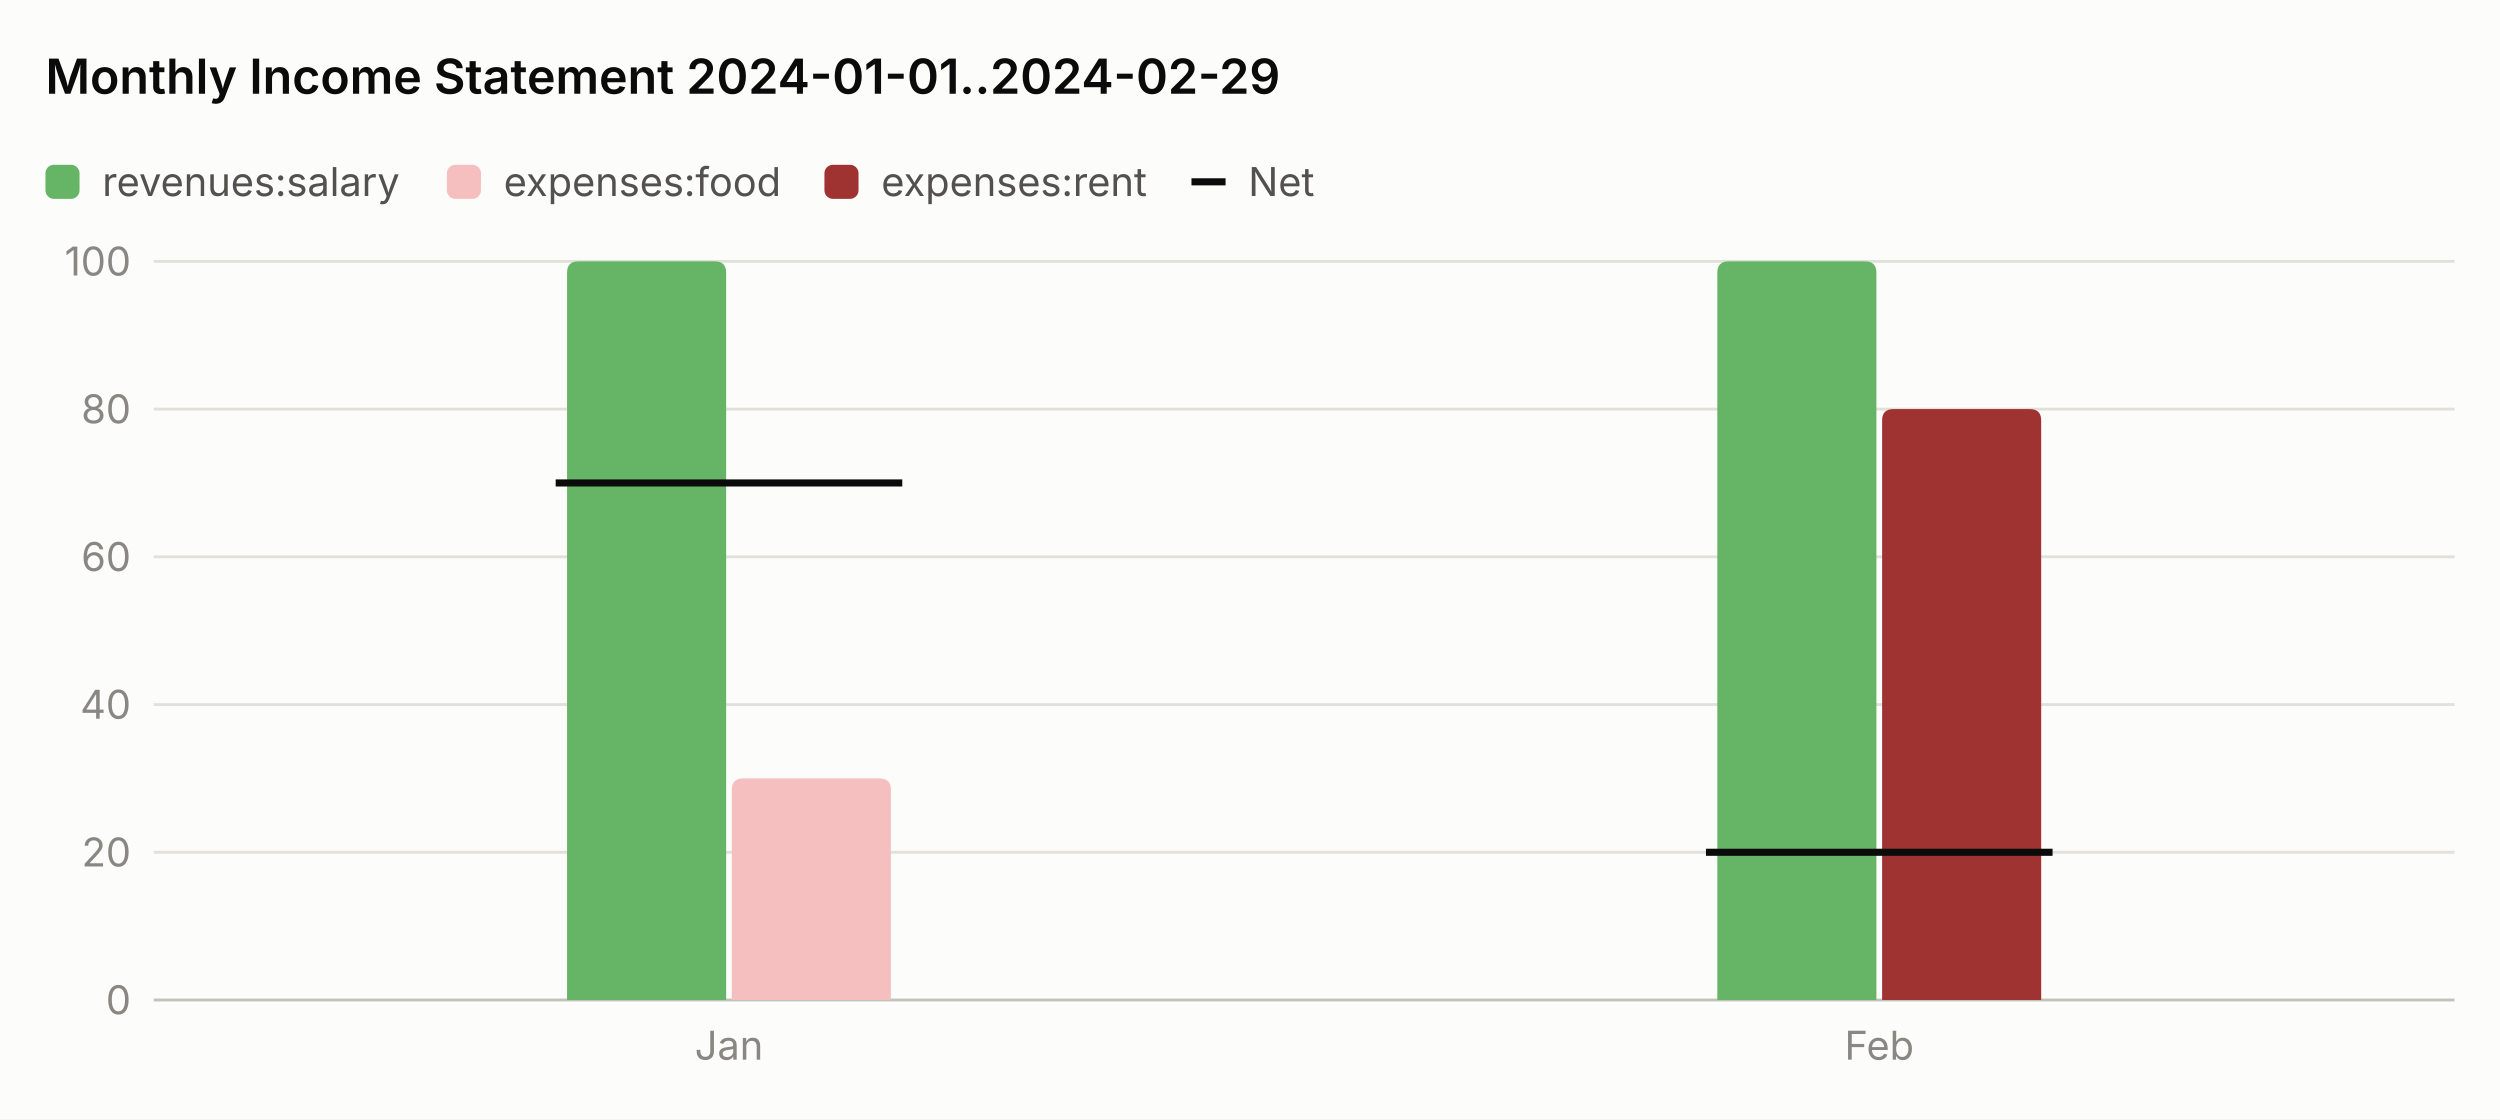
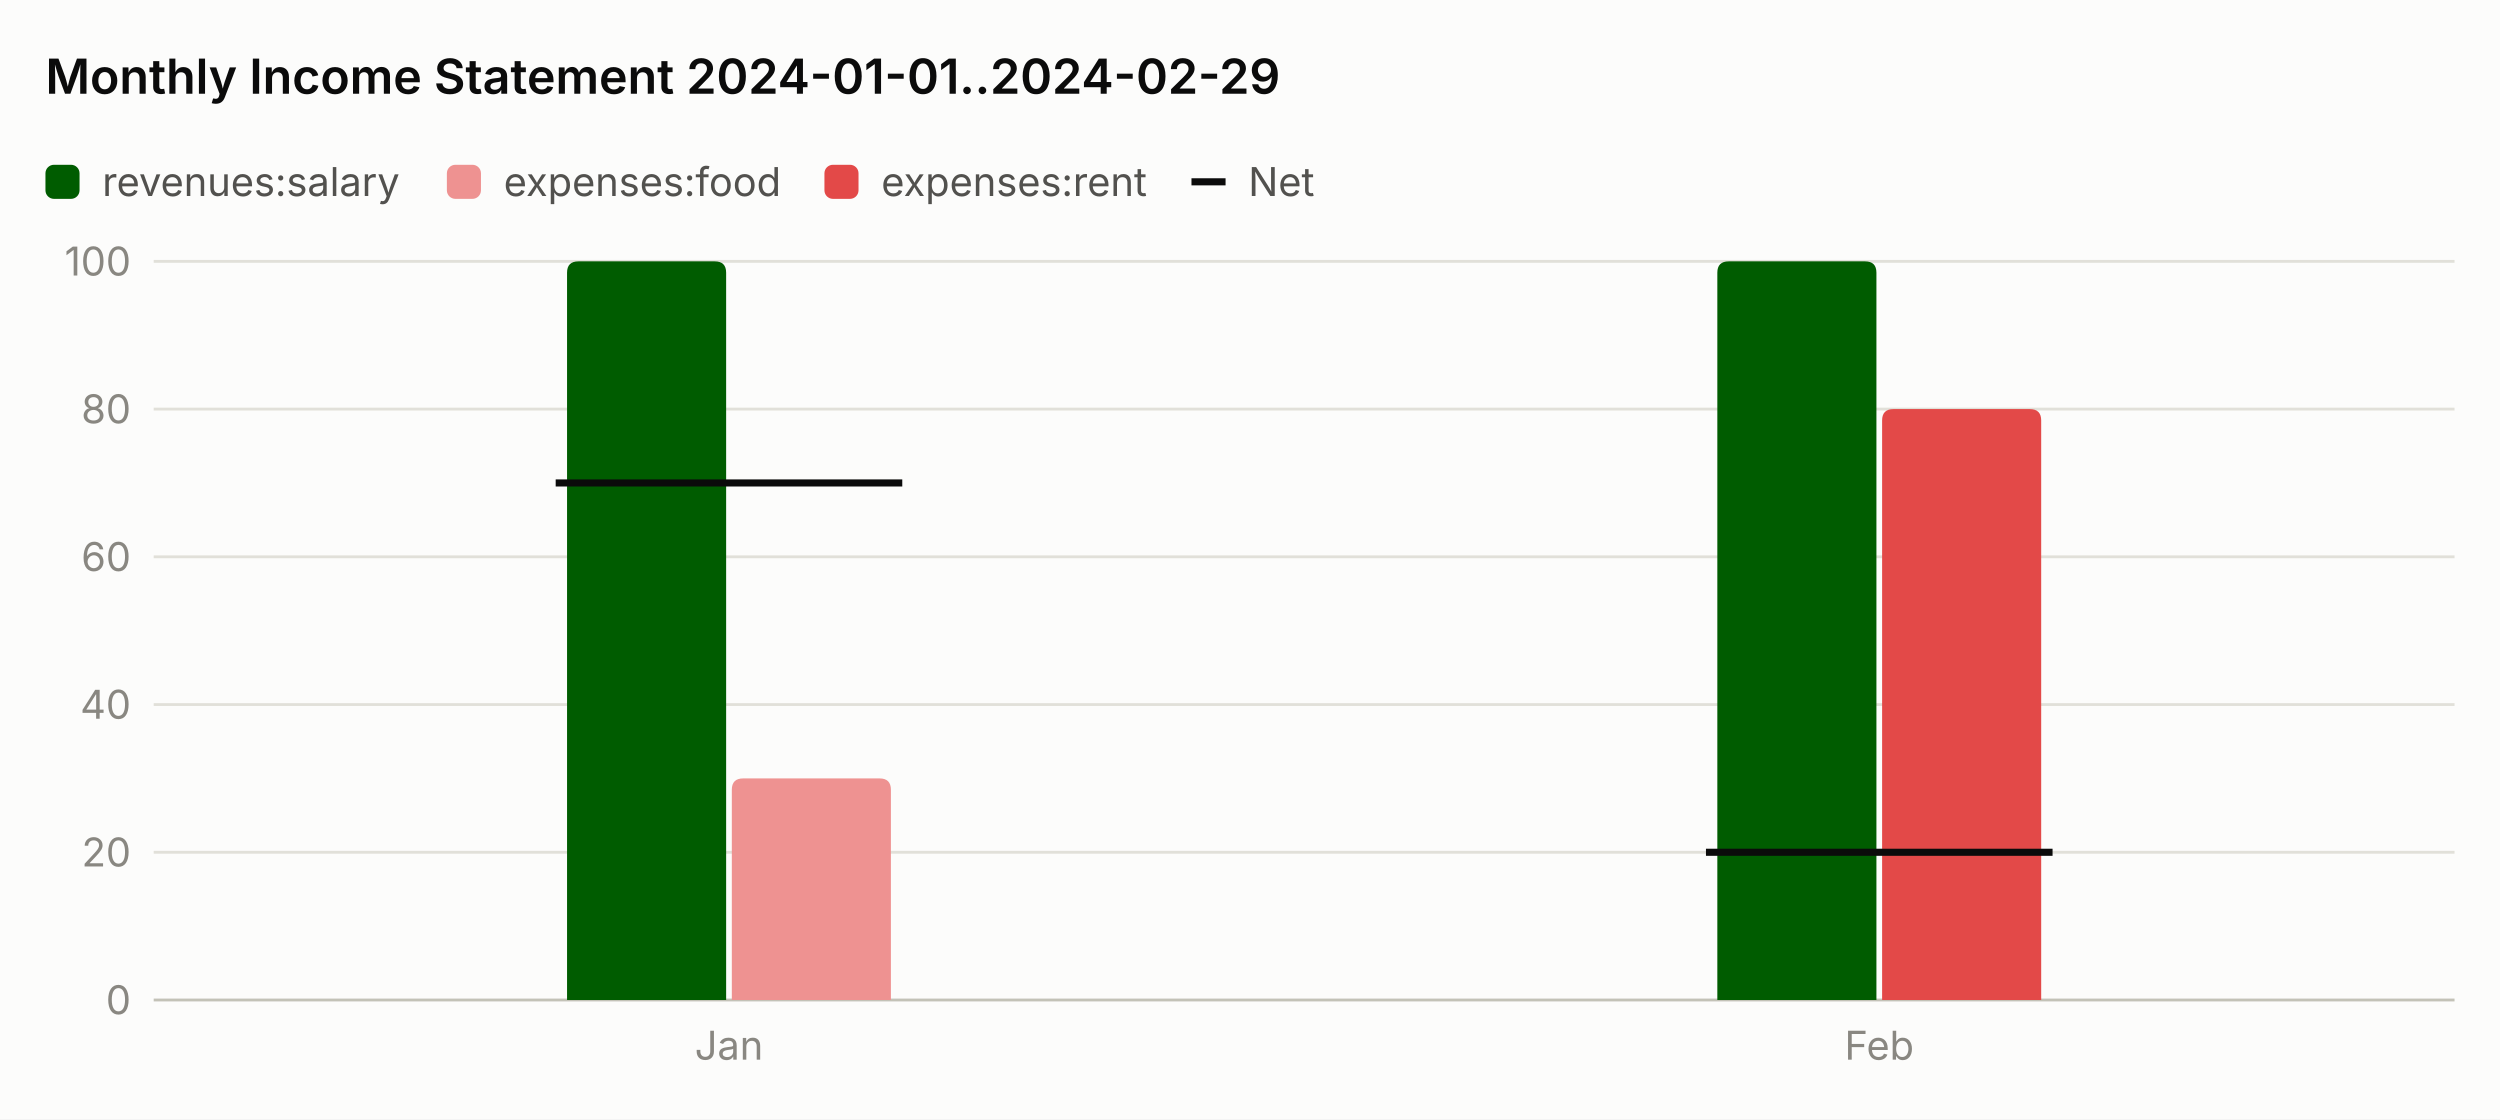
<svg xmlns="http://www.w3.org/2000/svg" class="hledger-chart" width="880" height="394" viewBox="0 0 880 394" role="img" aria-label="Monthly Income Statement 2024-01-01..2024-02-29">
  <style>.hledger-chart{max-width:100%;height:auto;font-family:system-ui,-apple-system,"Segoe UI",sans-serif;font-size:14px}
.hledger-chart .title{font-size:17px;font-weight:600}
.hledger-chart .heading{font-size:15px;font-weight:600}
.hledger-chart .value,.hledger-chart .tick{font-variant-numeric:tabular-nums}
.hledger-chart .grid,.hledger-chart .axis{stroke-width:1}
.hledger-chart .line{fill:none;stroke-width:3;stroke-linejoin:round;stroke-linecap:round}
.hledger-chart .mark{stroke-width:2.5}
.hledger-chart .average{stroke-width:2;stroke-dasharray:5 4}
.hledger-chart .hit{fill:transparent}
.hledger-chart .hatch{stroke-width:2.5}
.hledger-chart .bg{fill:#fcfcfb}
.hledger-chart .title{fill:#0b0b0b}
.hledger-chart .heading{fill:#0b0b0b}
.hledger-chart .label{fill:#52514e}
.hledger-chart .value{fill:#52514e}
.hledger-chart .tick{fill:#898781}
.hledger-chart .grid{stroke:#e1e0d9}
.hledger-chart .axis{stroke:#c3c2b7}
.hledger-chart .line.total{stroke:#0b0b0b}
.hledger-chart .mark.total{stroke:#0b0b0b}
.hledger-chart .average{stroke:#0b0b0b}
.hledger-chart .clip{fill:#0b0b0b}
.hledger-chart .hatch{stroke:#fcfcfb}
.hledger-chart .fill.ta0{fill:#2a78d6}
.hledger-chart .line.ta0{stroke:#2a78d6}
.hledger-chart .fill.ta1{fill:#7faee6}
.hledger-chart .line.ta1{stroke:#7faee6}
.hledger-chart .fill.ta2{fill:#1d5496}
.hledger-chart .line.ta2{stroke:#1d5496}
.hledger-chart .fill.ta3{fill:#b4d0f1}
.hledger-chart .line.ta3{stroke:#b4d0f1}
.hledger-chart .fill.tl0{fill:#eda100}
.hledger-chart .line.tl0{stroke:#eda100}
.hledger-chart .fill.tl1{fill:#f4c766}
.hledger-chart .line.tl1{stroke:#f4c766}
.hledger-chart .fill.tl2{fill:#a67100}
.hledger-chart .line.tl2{stroke:#a67100}
.hledger-chart .fill.tl3{fill:#f9dea6}
.hledger-chart .line.tl3{stroke:#f9dea6}
.hledger-chart .fill.te0{fill:#4a3aa7}
.hledger-chart .line.te0{stroke:#4a3aa7}
.hledger-chart .fill.te1{fill:#9289ca}
.hledger-chart .line.te1{stroke:#9289ca}
.hledger-chart .fill.te2{fill:#342975}
.hledger-chart .line.te2{stroke:#342975}
.hledger-chart .fill.te3{fill:#c0bae0}
.hledger-chart .line.te3{stroke:#c0bae0}
.hledger-chart .fill.tr0{fill:#008300}
.hledger-chart .line.tr0{stroke:#008300}
.hledger-chart .fill.tr1{fill:#66b566}
.hledger-chart .line.tr1{stroke:#66b566}
.hledger-chart .fill.tr2{fill:#005c00}
.hledger-chart .line.tr2{stroke:#005c00}
.hledger-chart .fill.tr3{fill:#a6d4a6}
.hledger-chart .line.tr3{stroke:#a6d4a6}
.hledger-chart .fill.tx0{fill:#e34948}
.hledger-chart .line.tx0{stroke:#e34948}
.hledger-chart .fill.tx1{fill:#ee9291}
.hledger-chart .line.tx1{stroke:#ee9291}
.hledger-chart .fill.tx2{fill:#9f3332}
.hledger-chart .line.tx2{stroke:#9f3332}
.hledger-chart .fill.tx3{fill:#f5bfbf}
.hledger-chart .line.tx3{stroke:#f5bfbf}
.hledger-chart .fill.s0{fill:#2a78d6}
.hledger-chart .line.s0{stroke:#2a78d6}
.hledger-chart .fill.s1{fill:#eb6834}
.hledger-chart .line.s1{stroke:#eb6834}
.hledger-chart .fill.s2{fill:#1baf7a}
.hledger-chart .line.s2{stroke:#1baf7a}
.hledger-chart .fill.s3{fill:#eda100}
.hledger-chart .line.s3{stroke:#eda100}
.hledger-chart .fill.s4{fill:#e87ba4}
.hledger-chart .line.s4{stroke:#e87ba4}
.hledger-chart .fill.s5{fill:#008300}
.hledger-chart .line.s5{stroke:#008300}
.hledger-chart .fill.s6{fill:#4a3aa7}
.hledger-chart .line.s6{stroke:#4a3aa7}
.hledger-chart .fill.s7{fill:#e34948}
.hledger-chart .line.s7{stroke:#e34948}
.hledger-chart .fill.other{fill:#898781}
.hledger-chart .line.other{stroke:#898781}
.hledger-chart .fill.lone{fill:#1597b0}
.hledger-chart .line.lone{stroke:#1597b0}
.hledger-chart .fill.neutral{fill:#52514e}
.hledger-chart .line.neutral{stroke:#52514e}
@media (prefers-color-scheme:dark){
.hledger-chart .bg{fill:#1a1a19}
.hledger-chart .title{fill:#ffffff}
.hledger-chart .heading{fill:#ffffff}
.hledger-chart .label{fill:#c3c2b7}
.hledger-chart .value{fill:#c3c2b7}
.hledger-chart .tick{fill:#898781}
.hledger-chart .grid{stroke:#2c2c2a}
.hledger-chart .axis{stroke:#383835}
.hledger-chart .line.total{stroke:#ffffff}
.hledger-chart .mark.total{stroke:#ffffff}
.hledger-chart .average{stroke:#ffffff}
.hledger-chart .clip{fill:#ffffff}
.hledger-chart .hatch{stroke:#1a1a19}
.hledger-chart .fill.ta0{fill:#3987e5}
.hledger-chart .line.ta0{stroke:#3987e5}
.hledger-chart .fill.ta1{fill:#88b7ef}
.hledger-chart .line.ta1{stroke:#88b7ef}
.hledger-chart .fill.ta2{fill:#285ea0}
.hledger-chart .line.ta2{stroke:#285ea0}
.hledger-chart .fill.ta3{fill:#bad5f6}
.hledger-chart .line.ta3{stroke:#bad5f6}
.hledger-chart .fill.tl0{fill:#c98500}
.hledger-chart .line.tl0{stroke:#c98500}
.hledger-chart .fill.tl1{fill:#dfb666}
.hledger-chart .line.tl1{stroke:#dfb666}
.hledger-chart .fill.tl2{fill:#8d5d00}
.hledger-chart .line.tl2{stroke:#8d5d00}
.hledger-chart .fill.tl3{fill:#ecd4a6}
.hledger-chart .line.tl3{stroke:#ecd4a6}
.hledger-chart .fill.te0{fill:#9085e9}
.hledger-chart .line.te0{stroke:#9085e9}
.hledger-chart .fill.te1{fill:#bcb6f2}
.hledger-chart .line.te1{stroke:#bcb6f2}
.hledger-chart .fill.te2{fill:#655da3}
.hledger-chart .line.te2{stroke:#655da3}
.hledger-chart .fill.te3{fill:#d8d4f7}
.hledger-chart .line.te3{stroke:#d8d4f7}
.hledger-chart .fill.tr0{fill:#008300}
.hledger-chart .line.tr0{stroke:#008300}
.hledger-chart .fill.tr1{fill:#66b566}
.hledger-chart .line.tr1{stroke:#66b566}
.hledger-chart .fill.tr2{fill:#005c00}
.hledger-chart .line.tr2{stroke:#005c00}
.hledger-chart .fill.tr3{fill:#a6d4a6}
.hledger-chart .line.tr3{stroke:#a6d4a6}
.hledger-chart .fill.tx0{fill:#e66767}
.hledger-chart .line.tx0{stroke:#e66767}
.hledger-chart .fill.tx1{fill:#f0a4a4}
.hledger-chart .line.tx1{stroke:#f0a4a4}
.hledger-chart .fill.tx2{fill:#a14848}
.hledger-chart .line.tx2{stroke:#a14848}
.hledger-chart .fill.tx3{fill:#f6caca}
.hledger-chart .line.tx3{stroke:#f6caca}
.hledger-chart .fill.s0{fill:#3987e5}
.hledger-chart .line.s0{stroke:#3987e5}
.hledger-chart .fill.s1{fill:#d95926}
.hledger-chart .line.s1{stroke:#d95926}
.hledger-chart .fill.s2{fill:#199e70}
.hledger-chart .line.s2{stroke:#199e70}
.hledger-chart .fill.s3{fill:#c98500}
.hledger-chart .line.s3{stroke:#c98500}
.hledger-chart .fill.s4{fill:#d55181}
.hledger-chart .line.s4{stroke:#d55181}
.hledger-chart .fill.s5{fill:#008300}
.hledger-chart .line.s5{stroke:#008300}
.hledger-chart .fill.s6{fill:#9085e9}
.hledger-chart .line.s6{stroke:#9085e9}
.hledger-chart .fill.s7{fill:#e66767}
.hledger-chart .line.s7{stroke:#e66767}
.hledger-chart .fill.other{fill:#898781}
.hledger-chart .line.other{stroke:#898781}
.hledger-chart .fill.lone{fill:#22a6be}
.hledger-chart .line.lone{stroke:#22a6be}
.hledger-chart .fill.neutral{fill:#c3c2b7}
.hledger-chart .line.neutral{stroke:#c3c2b7}
}
</style>
  <rect class="bg" width="100%" height="100%" />
  <text class="title" x="16" y="33">Monthly Income Statement 2024-01-01..2024-02-29</text>
-   <rect x="16" y="58" width="12" height="12" rx="3" class="fill tr1" />
+   <rect x="16" y="58" width="12" height="12" rx="3" class="fill tr2" />
  <text class="label" x="36" y="69">revenues:salary</text>
-   <rect x="157.3" y="58" width="12" height="12" rx="3" class="fill tx3" />
+   <rect x="157.3" y="58" width="12" height="12" rx="3" class="fill tx1" />
  <text class="label" x="177.3" y="69">expenses:food</text>
-   <rect x="290.2" y="58" width="12" height="12" rx="3" class="fill tx2" />
+   <rect x="290.2" y="58" width="12" height="12" rx="3" class="fill tx0" />
  <text class="label" x="310.2" y="69">expenses:rent</text>
  <line class="mark total" x1="419.4" x2="431.4" y1="64" y2="64" />
  <text class="label" x="439.4" y="69">Net</text>
  <line class="axis" x1="54.1" x2="864" y1="352" y2="352" />
  <text class="tick" x="46.1" y="357" text-anchor="end">0</text>
  <line class="grid" x1="54.1" x2="864" y1="300" y2="300" />
  <text class="tick" x="46.1" y="305" text-anchor="end">20</text>
  <line class="grid" x1="54.1" x2="864" y1="248" y2="248" />
  <text class="tick" x="46.1" y="253" text-anchor="end">40</text>
  <line class="grid" x1="54.1" x2="864" y1="196" y2="196" />
  <text class="tick" x="46.1" y="201" text-anchor="end">60</text>
  <line class="grid" x1="54.1" x2="864" y1="144" y2="144" />
  <text class="tick" x="46.1" y="149" text-anchor="end">80</text>
  <line class="grid" x1="54.1" x2="864" y1="92" y2="92" />
  <text class="tick" x="46.1" y="97" text-anchor="end">100</text>
  <text class="tick" x="256.6" y="373" text-anchor="middle">Jan</text>
  <text class="tick" x="661.5" y="373" text-anchor="middle">Feb</text>
  <g>
-     <path class="fill tr1" d="M 199.6 352 V 96 Q 199.6 92 203.6 92 H 251.6 Q 255.6 92 255.6 96 V 352 Z" />
-   </g>
-   <g>
-     <path class="fill tx3" d="M 257.6 352 V 278 Q 257.6 274 261.6 274 H 309.6 Q 313.6 274 313.6 278 V 352 Z" />
-   </g>
-   <g>
-     <path class="fill tr1" d="M 604.5 352 V 96 Q 604.5 92 608.5 92 H 656.5 Q 660.5 92 660.5 96 V 352 Z" />
-   </g>
-   <g>
-     <path class="fill tx2" d="M 662.5 352 V 148 Q 662.5 144 666.5 144 H 714.5 Q 718.5 144 718.5 148 V 352 Z" />
+     <path class="fill tr2" d="M 199.6 352 V 96 Q 199.6 92 203.6 92 H 251.6 Q 255.6 92 255.6 96 V 352 Z" />
+   </g>
+   <g>
+     <path class="fill tx1" d="M 257.6 352 V 278 Q 257.6 274 261.6 274 H 309.6 Q 313.6 274 313.6 278 V 352 Z" />
+   </g>
+   <g>
+     <path class="fill tr2" d="M 604.5 352 V 96 Q 604.5 92 608.5 92 H 656.5 Q 660.5 92 660.5 96 V 352 Z" />
+   </g>
+   <g>
+     <path class="fill tx0" d="M 662.5 352 V 148 Q 662.5 144 666.5 144 H 714.5 Q 718.5 144 718.5 148 V 352 Z" />
  </g>
  <g>
    <line class="mark total" x1="195.6" x2="317.6" y1="170" y2="170" />
  </g>
  <g>
    <line class="mark total" x1="600.5" x2="722.5" y1="300" y2="300" />
  </g>
</svg>
